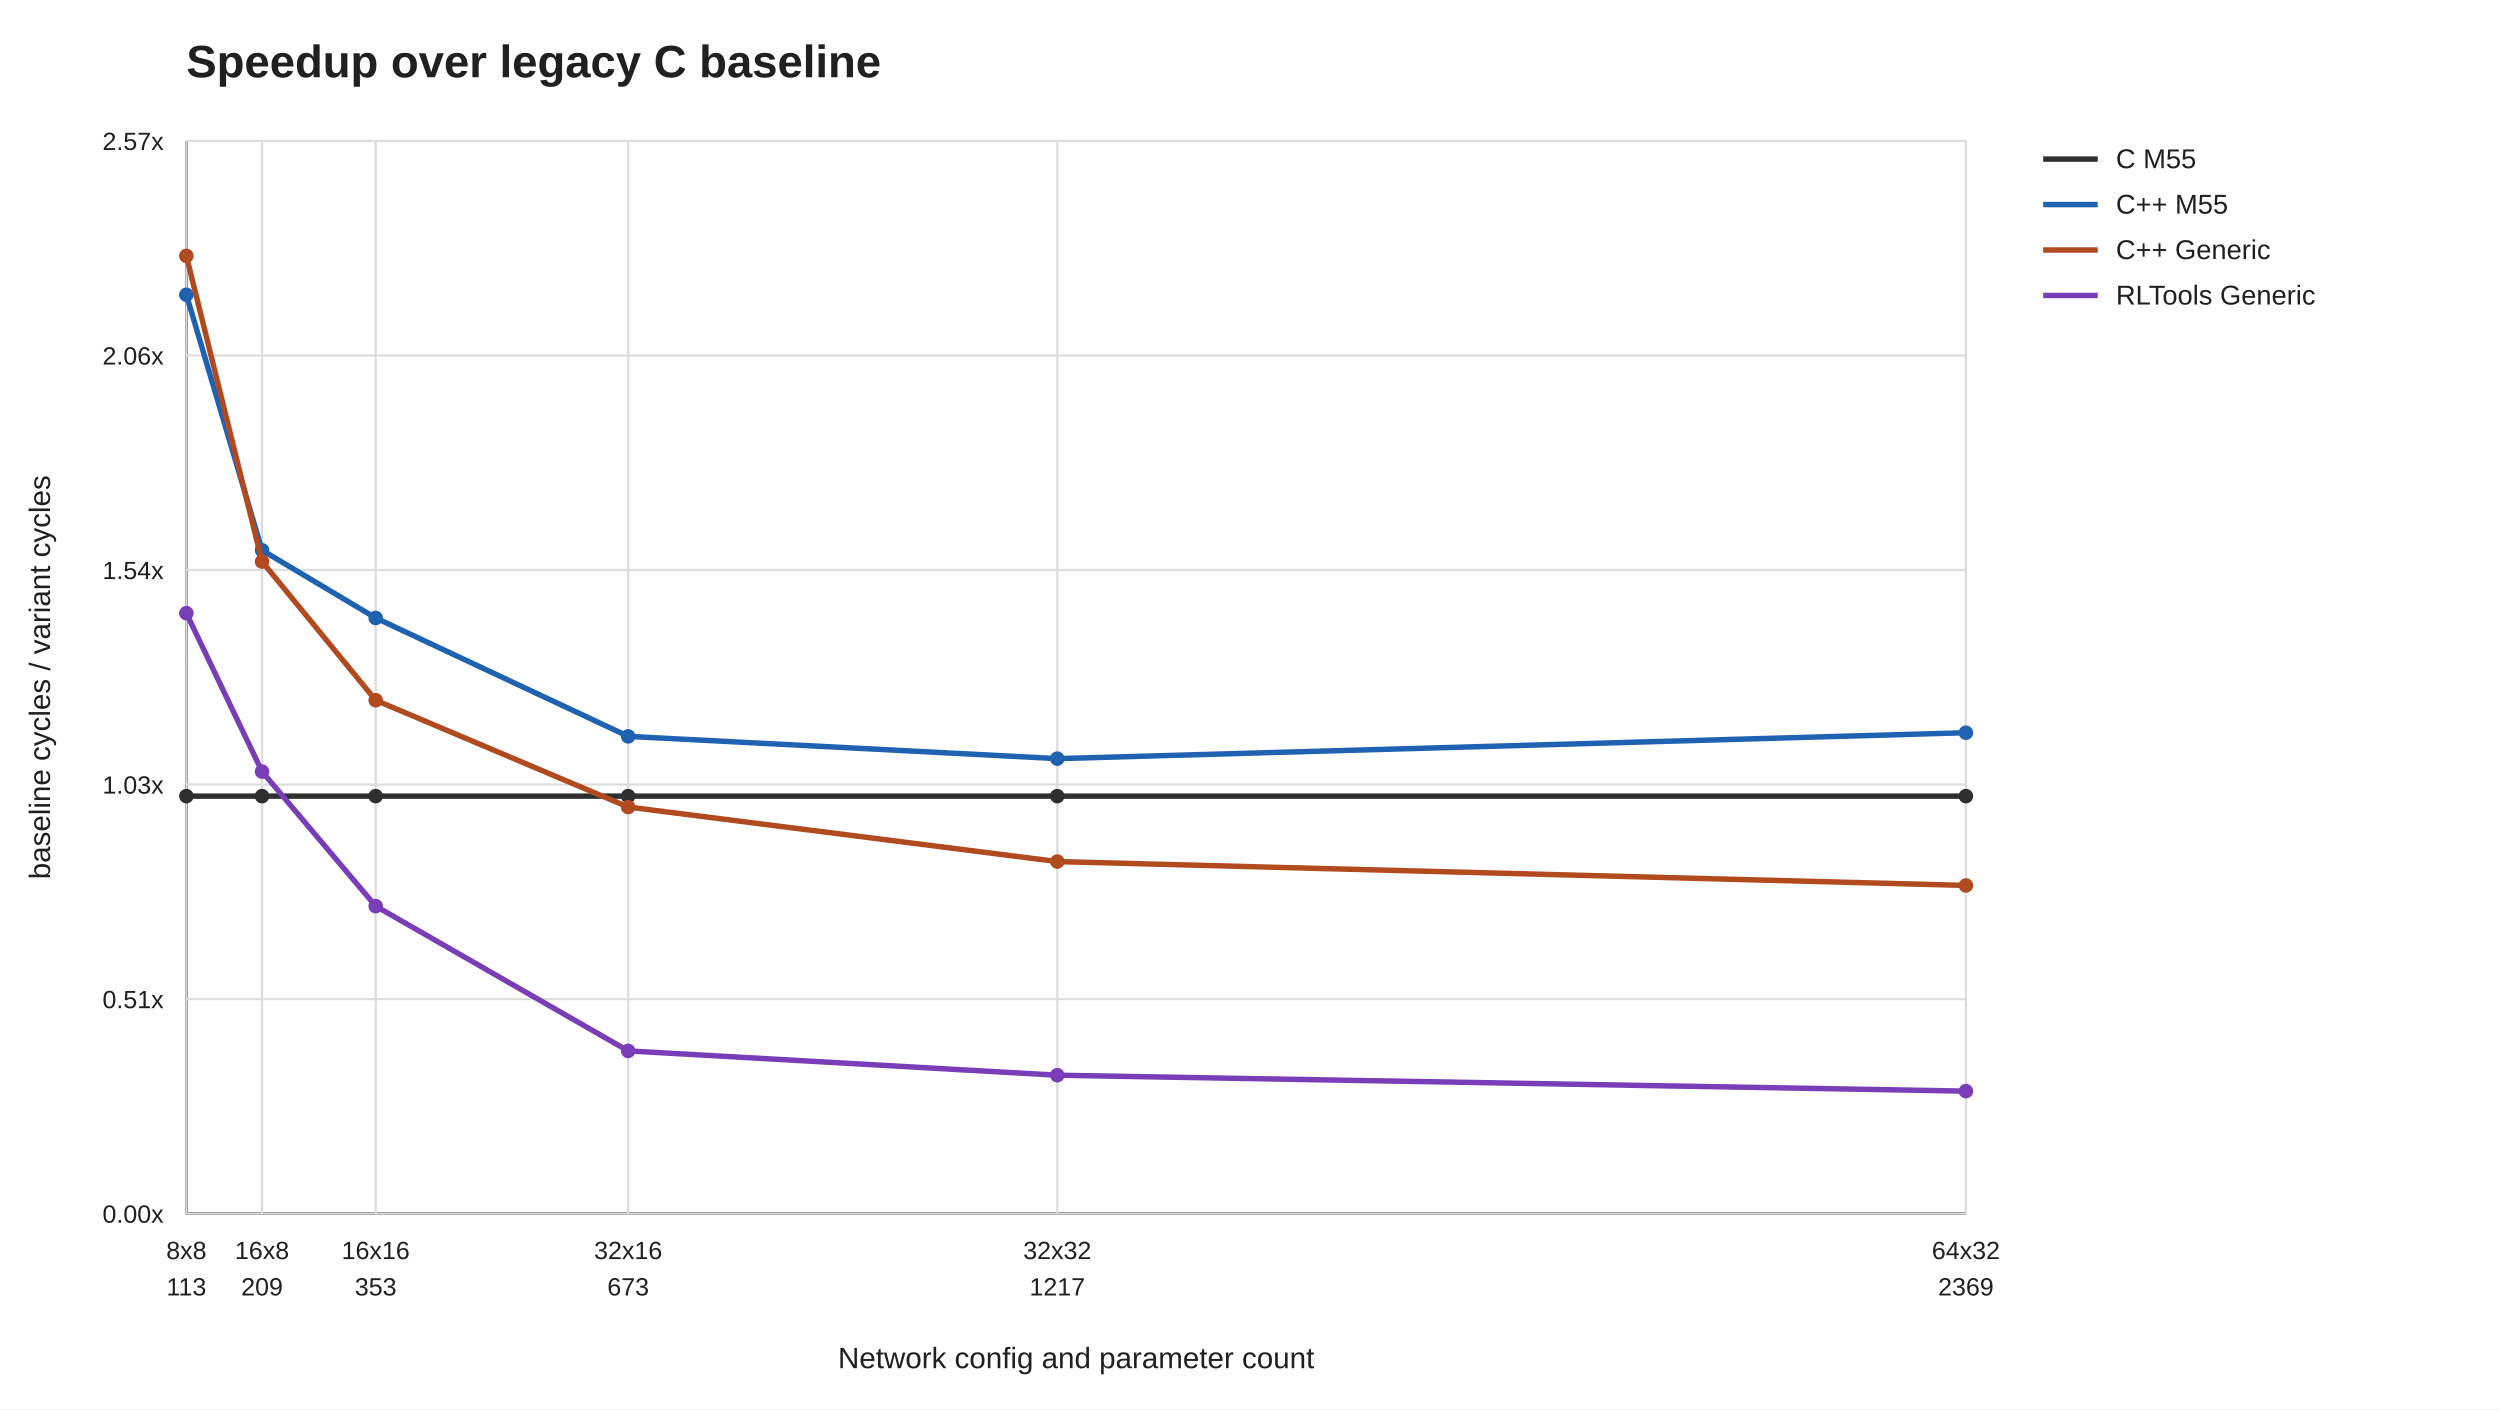
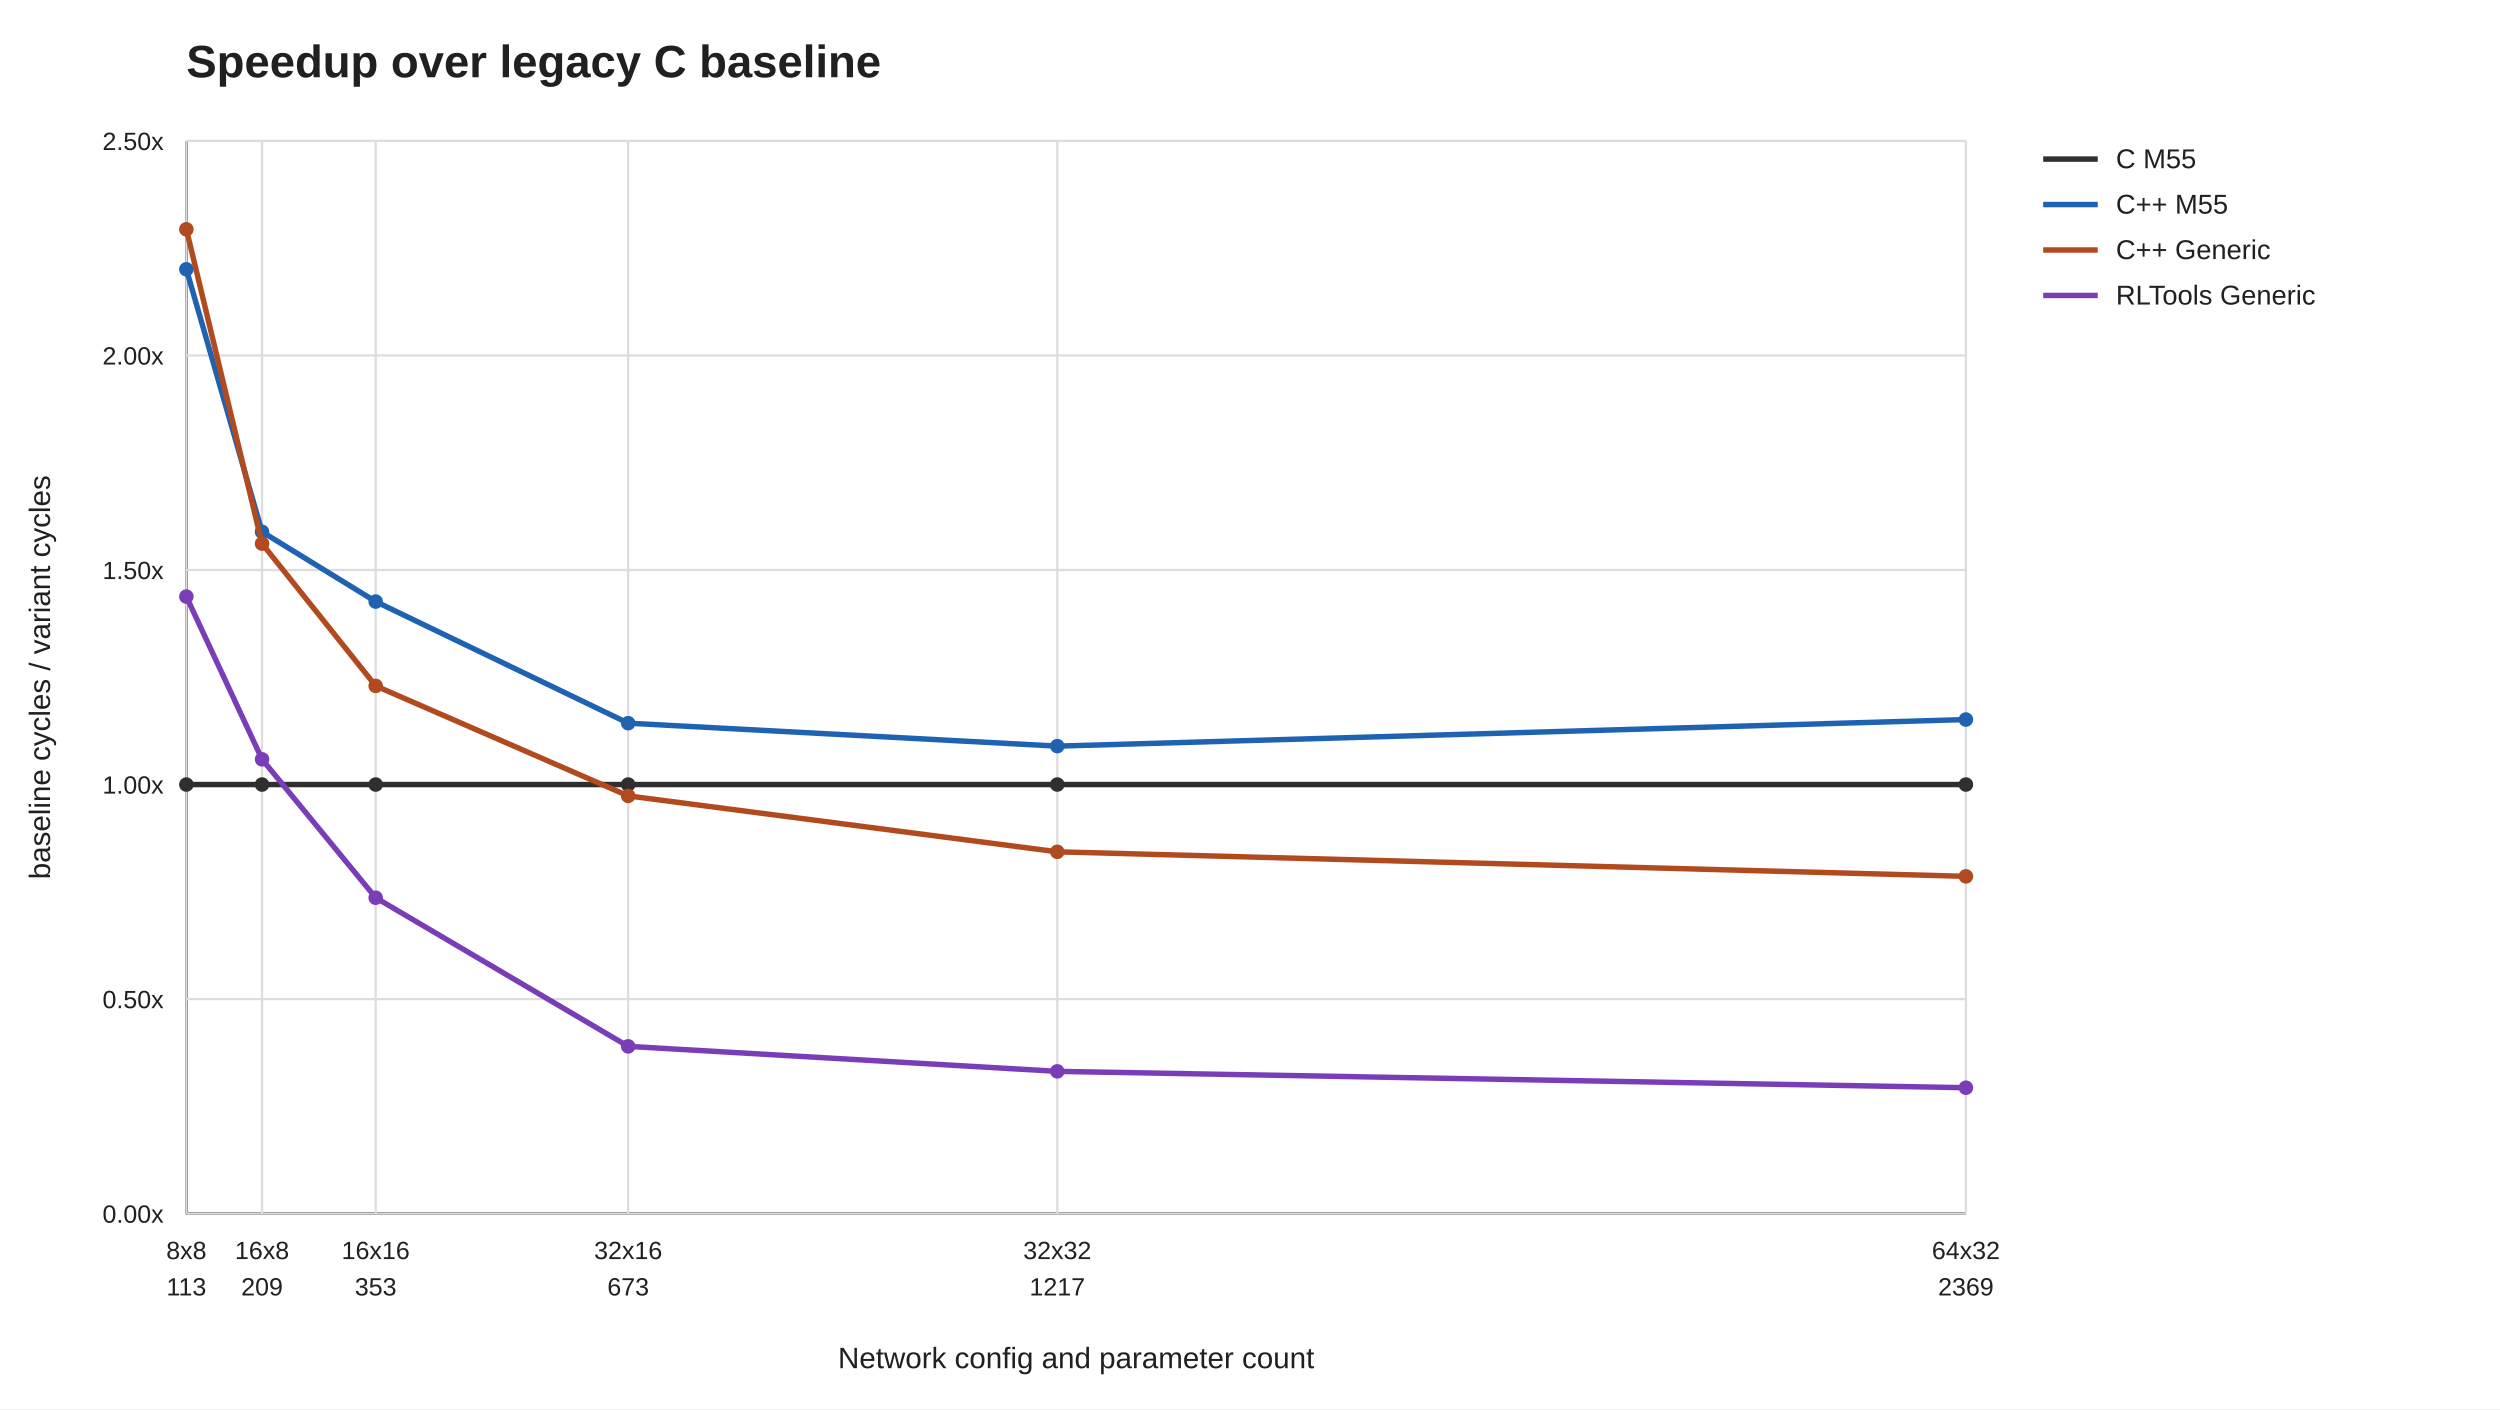
<svg xmlns="http://www.w3.org/2000/svg" width="1100" height="620" viewBox="0 0 1100 620">
  <rect width="100%" height="100%" fill="#ffffff" />
  <style>text{font-family:Arial,Helvetica,sans-serif;fill:#202020}.axis{stroke:#222;stroke-width:1.2}.grid{stroke:#dddddd;stroke-width:1}.label{font-size:13px}.title{font-size:20px;font-weight:700}.tick{font-size:11px}.legend{font-size:12px}</style>
  <text class="title" x="82" y="34">Speedup over legacy C baseline</text>
  <line class="axis" x1="82" y1="534" x2="865" y2="534" />
  <line class="axis" x1="82" y1="62" x2="82" y2="534" />
  <line class="grid" x1="82" y1="534.0" x2="865" y2="534.0" />
  <text class="tick" x="72" y="538.0" text-anchor="end">0.00x</text>
  <line class="grid" x1="82" y1="439.6" x2="865" y2="439.6" />
-   <text class="tick" x="72" y="443.6" text-anchor="end">0.51x</text>
+   <text class="tick" x="72" y="443.6" text-anchor="end">0.50x</text>
  <line class="grid" x1="82" y1="345.2" x2="865" y2="345.2" />
-   <text class="tick" x="72" y="349.2" text-anchor="end">1.03x</text>
+   <text class="tick" x="72" y="349.2" text-anchor="end">1.00x</text>
  <line class="grid" x1="82" y1="250.8" x2="865" y2="250.8" />
-   <text class="tick" x="72" y="254.8" text-anchor="end">1.54x</text>
+   <text class="tick" x="72" y="254.8" text-anchor="end">1.50x</text>
  <line class="grid" x1="82" y1="156.4" x2="865" y2="156.4" />
-   <text class="tick" x="72" y="160.4" text-anchor="end">2.06x</text>
+   <text class="tick" x="72" y="160.4" text-anchor="end">2.00x</text>
  <line class="grid" x1="82" y1="62.0" x2="865" y2="62.0" />
-   <text class="tick" x="72" y="66.0" text-anchor="end">2.57x</text>
+   <text class="tick" x="72" y="66.0" text-anchor="end">2.50x</text>
+   <line x1="82" y1="345.2" x2="865" y2="345.2" stroke="#888888" stroke-width="1.4" stroke-dasharray="4 4" />
  <line class="grid" x1="82.0" y1="62" x2="82.0" y2="534" />
  <text class="tick" x="82.0" y="554" text-anchor="middle">8x8</text>
  <text class="tick" x="82.0" y="570" text-anchor="middle">113</text>
  <line class="grid" x1="115.3" y1="62" x2="115.3" y2="534" />
  <text class="tick" x="115.3" y="554" text-anchor="middle">16x8</text>
  <text class="tick" x="115.3" y="570" text-anchor="middle">209</text>
  <line class="grid" x1="165.3" y1="62" x2="165.3" y2="534" />
  <text class="tick" x="165.3" y="554" text-anchor="middle">16x16</text>
  <text class="tick" x="165.3" y="570" text-anchor="middle">353</text>
  <line class="grid" x1="276.4" y1="62" x2="276.4" y2="534" />
  <text class="tick" x="276.4" y="554" text-anchor="middle">32x16</text>
  <text class="tick" x="276.4" y="570" text-anchor="middle">673</text>
  <line class="grid" x1="465.2" y1="62" x2="465.2" y2="534" />
  <text class="tick" x="465.2" y="554" text-anchor="middle">32x32</text>
  <text class="tick" x="465.2" y="570" text-anchor="middle">1217</text>
  <line class="grid" x1="865.0" y1="62" x2="865.0" y2="534" />
  <text class="tick" x="865.0" y="554" text-anchor="middle">64x32</text>
  <text class="tick" x="865.0" y="570" text-anchor="middle">2369</text>
-   <polyline points="82.0,350.3 115.3,350.3 165.3,350.3 276.4,350.3 465.2,350.3 865.0,350.3" fill="none" stroke="#2f2f2f" stroke-width="2.4" />
-   <circle cx="82.0" cy="350.3" r="3.2" fill="#2f2f2f" />
-   <circle cx="115.3" cy="350.3" r="3.2" fill="#2f2f2f" />
-   <circle cx="165.3" cy="350.3" r="3.2" fill="#2f2f2f" />
-   <circle cx="276.4" cy="350.3" r="3.2" fill="#2f2f2f" />
-   <circle cx="465.2" cy="350.3" r="3.2" fill="#2f2f2f" />
-   <circle cx="865.0" cy="350.3" r="3.2" fill="#2f2f2f" />
-   <polyline points="82.0,129.7 115.3,242.1 165.3,271.9 276.4,324.0 465.2,333.8 865.0,322.4" fill="none" stroke="#1f62b2" stroke-width="2.4" />
-   <circle cx="82.0" cy="129.7" r="3.2" fill="#1f62b2" />
-   <circle cx="115.3" cy="242.1" r="3.2" fill="#1f62b2" />
-   <circle cx="165.3" cy="271.9" r="3.2" fill="#1f62b2" />
-   <circle cx="276.4" cy="324.0" r="3.2" fill="#1f62b2" />
-   <circle cx="465.2" cy="333.8" r="3.2" fill="#1f62b2" />
-   <circle cx="865.0" cy="322.4" r="3.2" fill="#1f62b2" />
-   <polyline points="82.0,112.6 115.3,247.1 165.3,308.1 276.4,355.1 465.2,379.1 865.0,389.6" fill="none" stroke="#b24a1f" stroke-width="2.4" />
-   <circle cx="82.0" cy="112.6" r="3.2" fill="#b24a1f" />
-   <circle cx="115.3" cy="247.1" r="3.2" fill="#b24a1f" />
-   <circle cx="165.3" cy="308.1" r="3.2" fill="#b24a1f" />
-   <circle cx="276.4" cy="355.1" r="3.2" fill="#b24a1f" />
-   <circle cx="465.2" cy="379.1" r="3.2" fill="#b24a1f" />
-   <circle cx="865.0" cy="389.6" r="3.2" fill="#b24a1f" />
-   <polyline points="82.0,269.8 115.3,339.5 165.3,398.7 276.4,462.4 465.2,473.1 865.0,480.1" fill="none" stroke="#7a3db8" stroke-width="2.4" />
-   <circle cx="82.0" cy="269.8" r="3.2" fill="#7a3db8" />
-   <circle cx="115.3" cy="339.5" r="3.2" fill="#7a3db8" />
-   <circle cx="165.3" cy="398.7" r="3.2" fill="#7a3db8" />
-   <circle cx="276.4" cy="462.4" r="3.2" fill="#7a3db8" />
-   <circle cx="465.2" cy="473.1" r="3.2" fill="#7a3db8" />
-   <circle cx="865.0" cy="480.1" r="3.2" fill="#7a3db8" />
+   <polyline points="82.0,345.2 115.3,345.2 165.3,345.2 276.4,345.2 465.2,345.2 865.0,345.2" fill="none" stroke="#2f2f2f" stroke-width="2.4" />
+   <circle cx="82.0" cy="345.2" r="3.2" fill="#2f2f2f" />
+   <circle cx="115.3" cy="345.2" r="3.2" fill="#2f2f2f" />
+   <circle cx="165.3" cy="345.2" r="3.2" fill="#2f2f2f" />
+   <circle cx="276.4" cy="345.2" r="3.2" fill="#2f2f2f" />
+   <circle cx="465.2" cy="345.2" r="3.2" fill="#2f2f2f" />
+   <circle cx="865.0" cy="345.2" r="3.2" fill="#2f2f2f" />
+   <polyline points="82.0,118.5 115.3,234.0 165.3,264.7 276.4,318.2 465.2,328.3 865.0,316.6" fill="none" stroke="#1f62b2" stroke-width="2.4" />
+   <circle cx="82.0" cy="118.5" r="3.2" fill="#1f62b2" />
+   <circle cx="115.3" cy="234.0" r="3.2" fill="#1f62b2" />
+   <circle cx="165.3" cy="264.7" r="3.2" fill="#1f62b2" />
+   <circle cx="276.4" cy="318.2" r="3.2" fill="#1f62b2" />
+   <circle cx="465.2" cy="328.3" r="3.2" fill="#1f62b2" />
+   <circle cx="865.0" cy="316.6" r="3.2" fill="#1f62b2" />
+   <polyline points="82.0,100.9 115.3,239.2 165.3,301.8 276.4,350.2 465.2,374.8 865.0,385.6" fill="none" stroke="#b24a1f" stroke-width="2.4" />
+   <circle cx="82.0" cy="100.9" r="3.2" fill="#b24a1f" />
+   <circle cx="115.3" cy="239.2" r="3.2" fill="#b24a1f" />
+   <circle cx="165.3" cy="301.8" r="3.2" fill="#b24a1f" />
+   <circle cx="276.4" cy="350.2" r="3.2" fill="#b24a1f" />
+   <circle cx="465.2" cy="374.8" r="3.2" fill="#b24a1f" />
+   <circle cx="865.0" cy="385.6" r="3.2" fill="#b24a1f" />
+   <polyline points="82.0,262.5 115.3,334.1 165.3,395.0 276.4,460.4 465.2,471.4 865.0,478.6" fill="none" stroke="#7a3db8" stroke-width="2.4" />
+   <circle cx="82.0" cy="262.5" r="3.2" fill="#7a3db8" />
+   <circle cx="115.3" cy="334.1" r="3.2" fill="#7a3db8" />
+   <circle cx="165.3" cy="395.0" r="3.2" fill="#7a3db8" />
+   <circle cx="276.4" cy="460.4" r="3.2" fill="#7a3db8" />
+   <circle cx="465.2" cy="471.4" r="3.2" fill="#7a3db8" />
+   <circle cx="865.0" cy="478.6" r="3.2" fill="#7a3db8" />
  <text class="label" x="473.5" y="602" text-anchor="middle">Network config and parameter count</text>
  <text class="label" transform="translate(22 298.0) rotate(-90)" text-anchor="middle">baseline cycles / variant cycles</text>
  <line x1="899" y1="70" x2="923" y2="70" stroke="#2f2f2f" stroke-width="2.4" />
  <text class="legend" x="931" y="74">C M55</text>
  <line x1="899" y1="90" x2="923" y2="90" stroke="#1f62b2" stroke-width="2.4" />
  <text class="legend" x="931" y="94">C++ M55</text>
  <line x1="899" y1="110" x2="923" y2="110" stroke="#b24a1f" stroke-width="2.4" />
  <text class="legend" x="931" y="114">C++ Generic</text>
  <line x1="899" y1="130" x2="923" y2="130" stroke="#7a3db8" stroke-width="2.4" />
  <text class="legend" x="931" y="134">RLTools Generic</text>
</svg>
